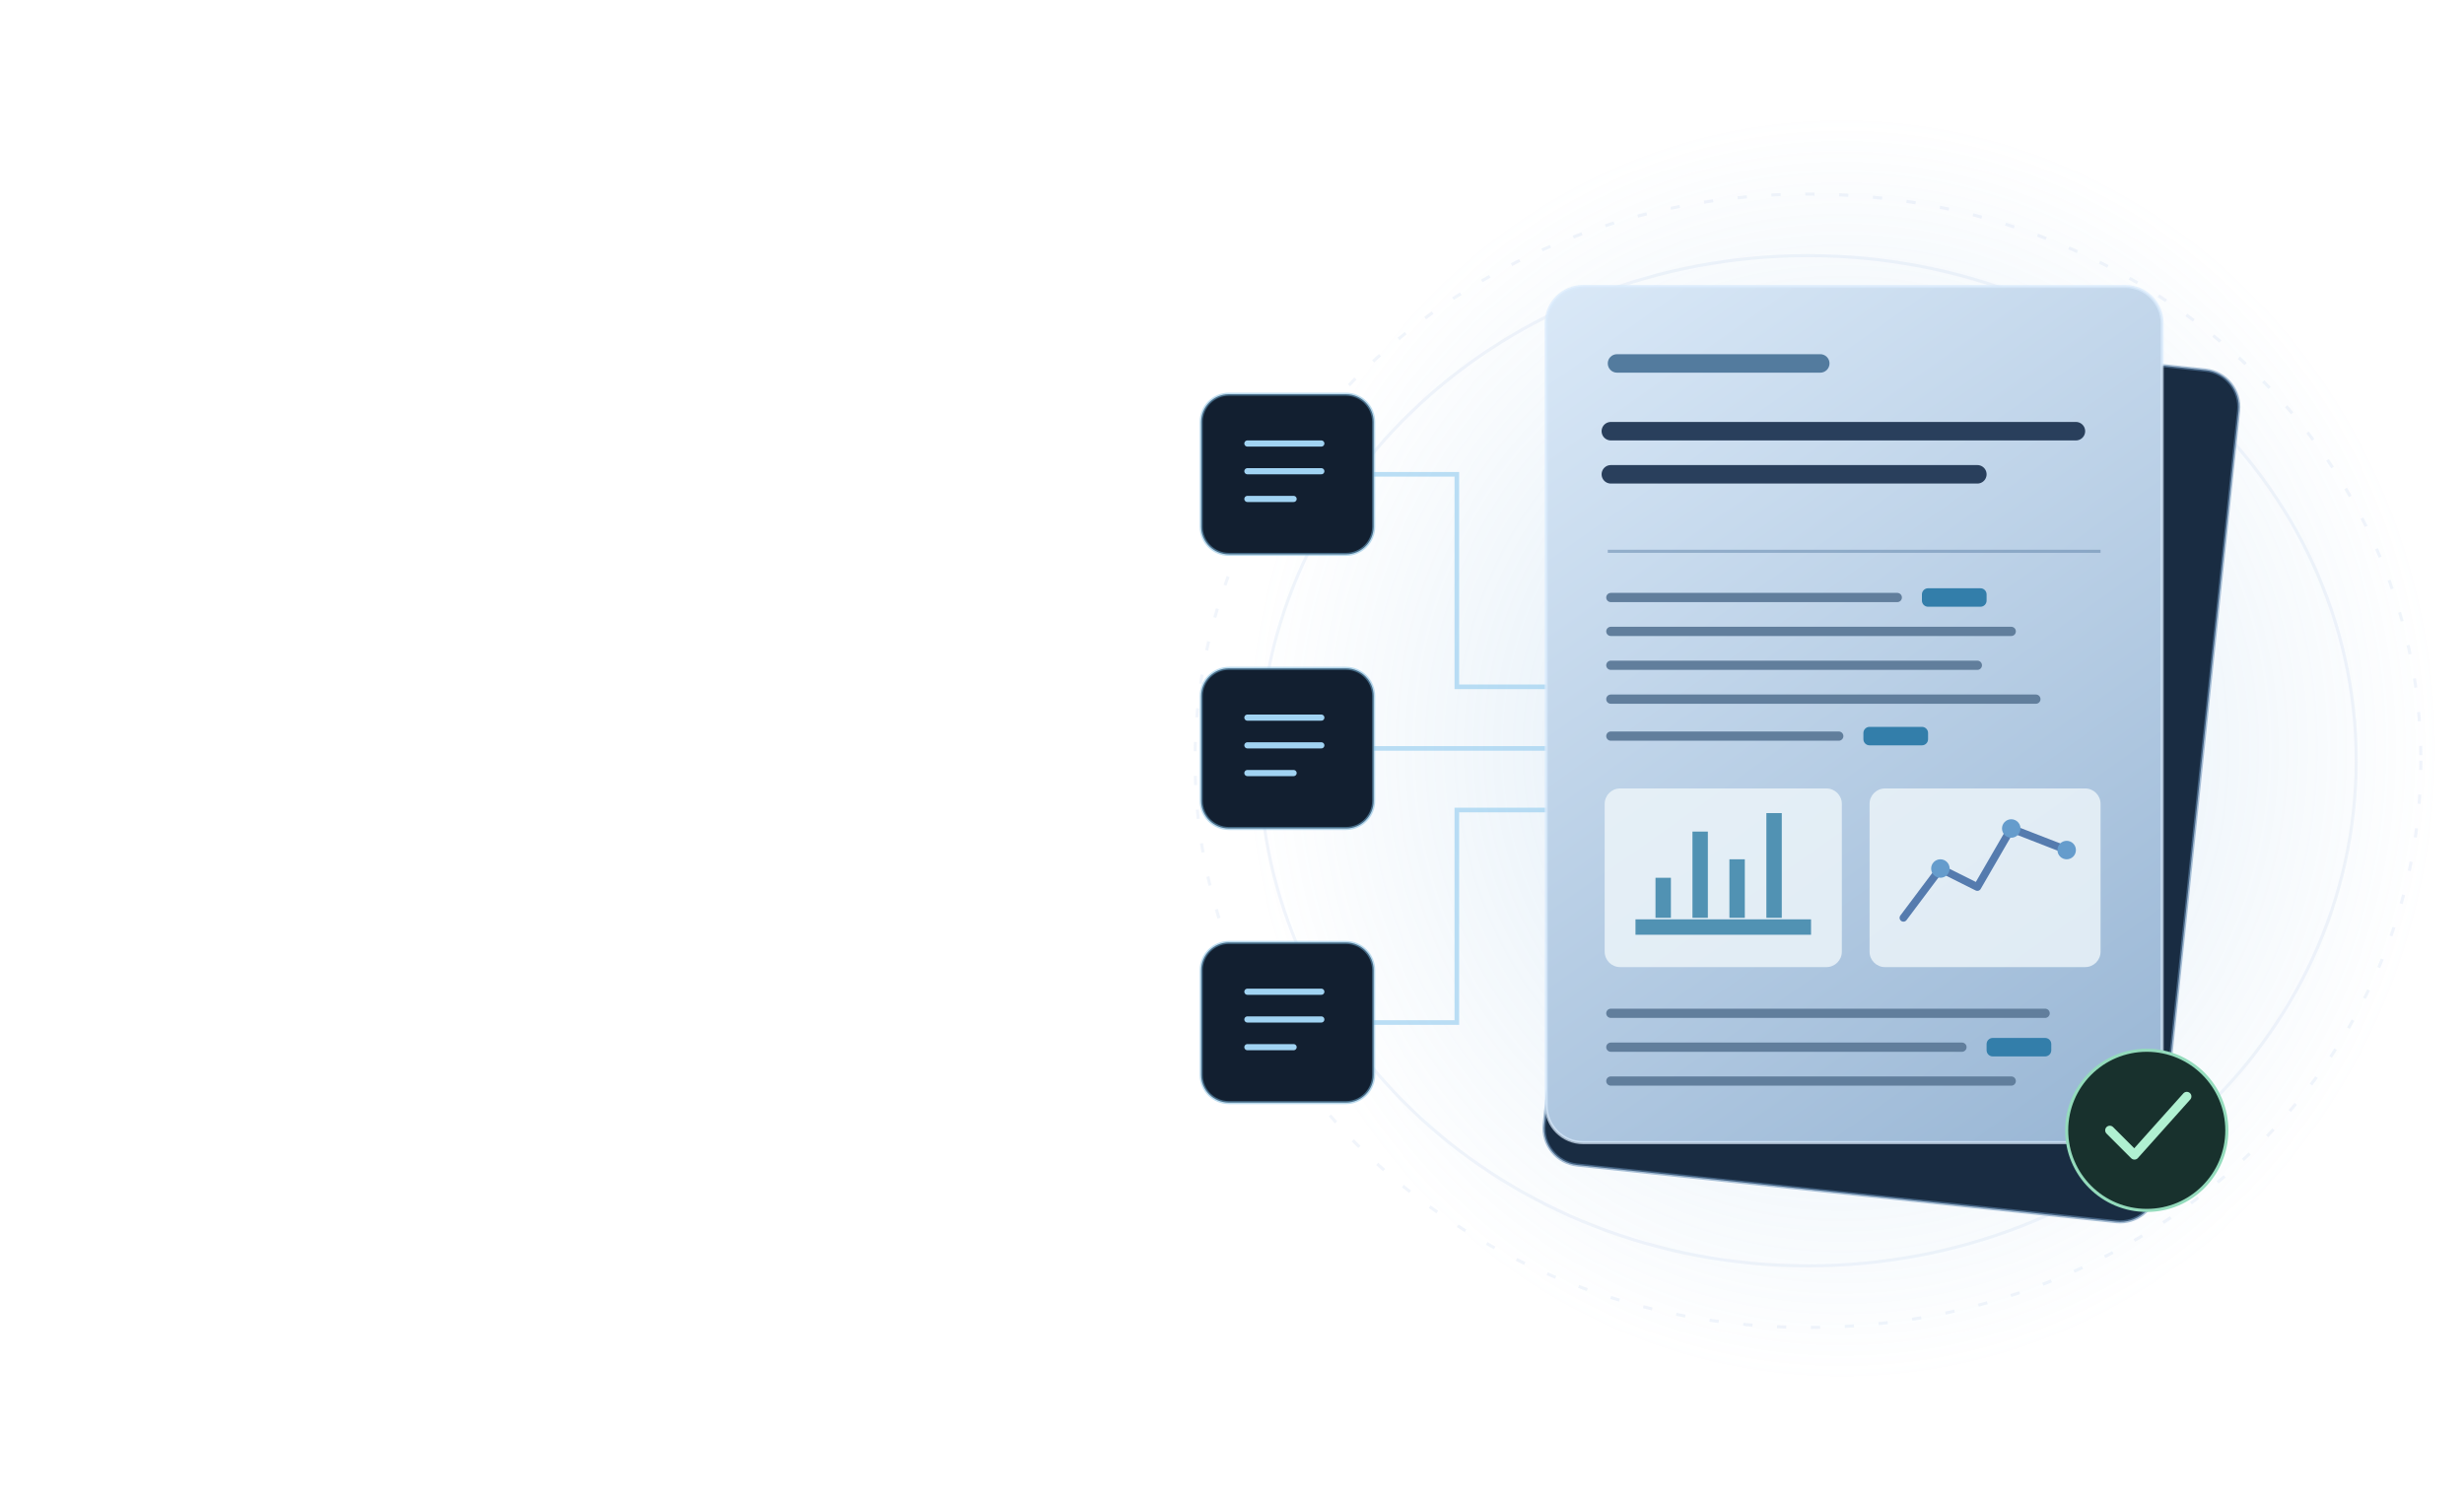
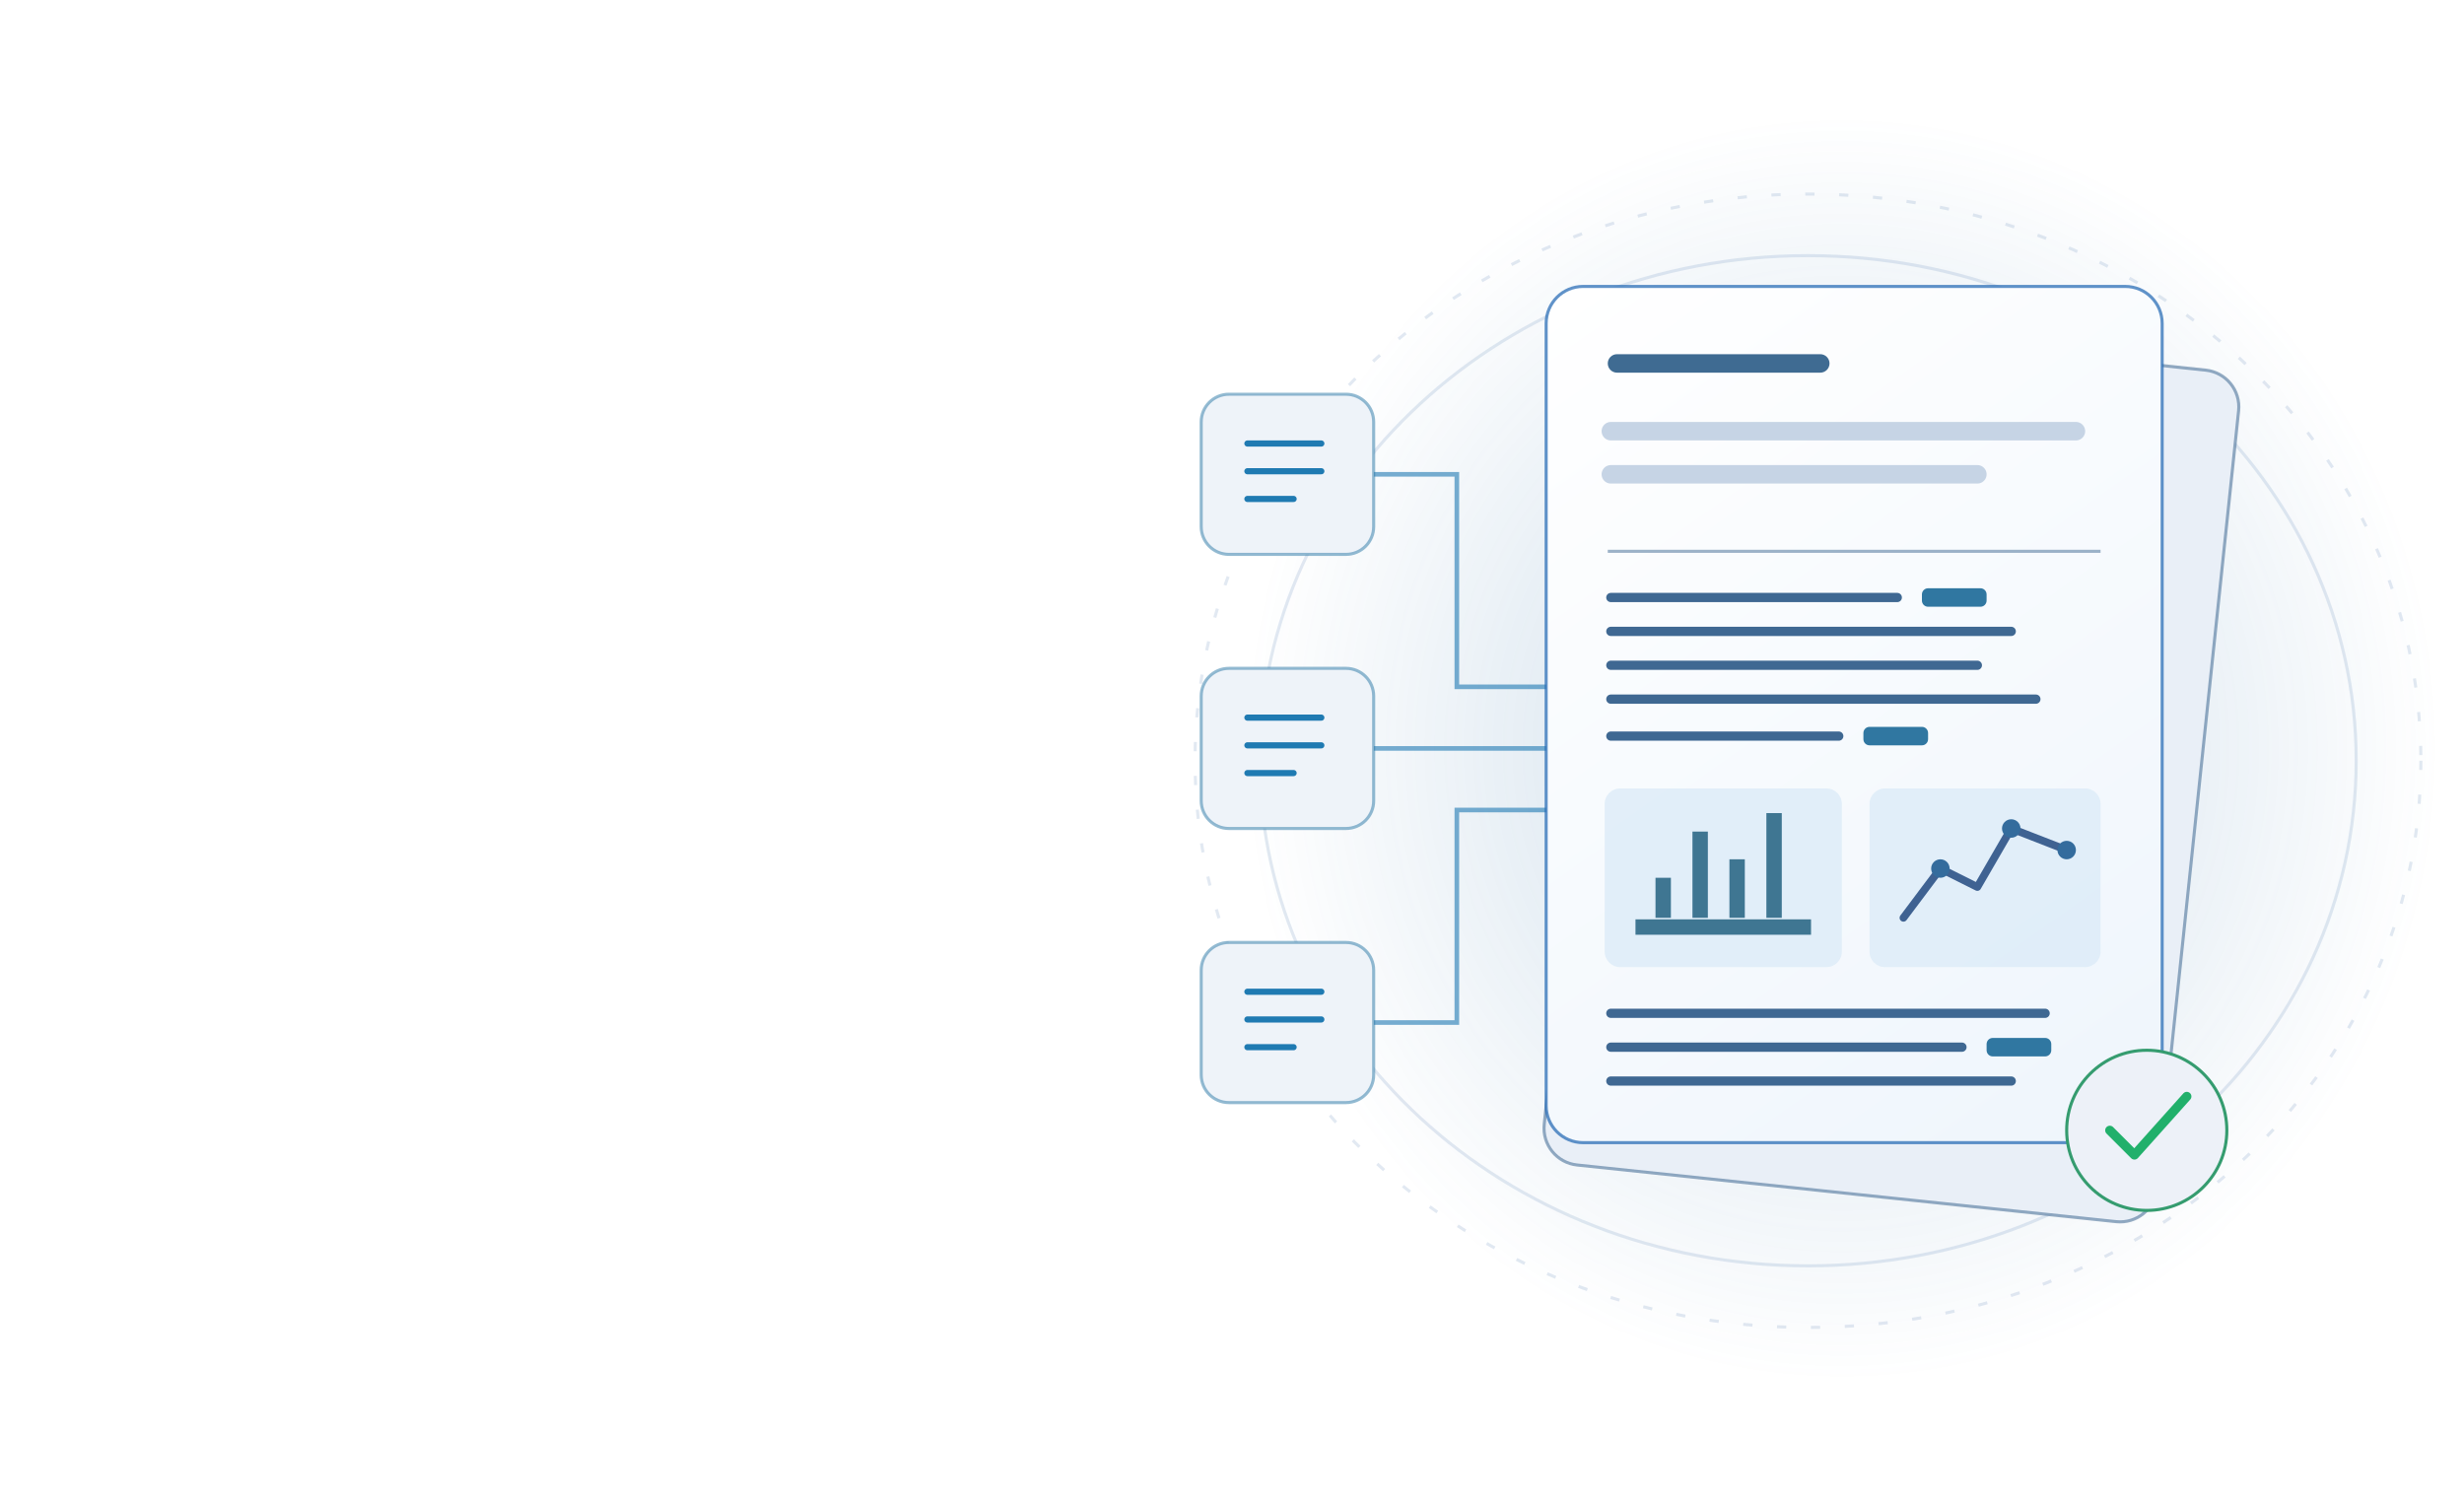
<svg xmlns="http://www.w3.org/2000/svg" viewBox="0 0 800 488" fill="none">
  <defs>
    <radialGradient id="research-halo">
-       <stop stop-color="#6faada" stop-opacity=".24" />
-       <stop offset="1" stop-color="#6faada" stop-opacity="0" />
+       <stop stop-color="#2b6fa6" stop-opacity=".24" />
+       <stop offset="1" stop-color="#2b6fa6" stop-opacity="0" />
    </radialGradient>
    <linearGradient id="research-paper" x1="509" y1="92" x2="709" y2="375" gradientUnits="userSpaceOnUse">
-       <stop stop-color="#d9e8f7" />
-       <stop offset="1" stop-color="#96b4d3" />
+       <stop stop-color="#ffffff" />
+       <stop offset="1" stop-color="#eef5fc" />
    </linearGradient>
  </defs>
  <ellipse cx="598" cy="243" rx="195" ry="205" fill="url(#research-halo)" />
-   <g stroke="#99b5e0" stroke-opacity=".14">
+   <g stroke="#315da0" stroke-opacity=".14">
    <ellipse cx="587" cy="247" rx="178" ry="164" />
    <ellipse cx="587" cy="247" rx="199" ry="184" stroke-dasharray="3 8" />
  </g>
-   <g stroke="#8fc9ee" stroke-width="1.5" stroke-opacity=".6">
+   <g stroke="#1f79b2" stroke-width="1.5" stroke-opacity=".6">
    <path d="M446 154h27v69h41M446 243h68M446 332h27v-69h41" />
    <path d="m503 236 8 7-8 7" />
  </g>
-   <g fill="#121f30" stroke="#79b7dc" stroke-opacity=".5">
+   <g fill="#eef3f9" stroke="#2b78a6" stroke-opacity=".5">
    <rect x="390" y="128" width="56" height="52" rx="9" />
    <rect x="390" y="217" width="56" height="52" rx="9" />
    <rect x="390" y="306" width="56" height="52" rx="9" />
  </g>
-   <g stroke="#a1d3f2" stroke-width="2" stroke-linecap="round">
+   <g stroke="#1f7ab2" stroke-width="2" stroke-linecap="round">
    <path d="M405 144h24m-24 9h24m-24 9h15M405 233h24m-24 9h24m-24 9h15M405 322h24m-24 9h24m-24 9h15" />
  </g>
  <g transform="rotate(6 622 241)">
-     <rect x="515" y="111" width="200" height="278" rx="12" fill="#192c42" stroke="#658cb4" stroke-opacity=".55" />
+     <rect x="515" y="111" width="200" height="278" rx="12" fill="#e9eff7" stroke="#3f6892" stroke-opacity=".55" />
  </g>
-   <rect x="502" y="93" width="200" height="278" rx="12" fill="url(#research-paper)" stroke="#dbebfc" stroke-opacity=".7" />
-   <rect x="522" y="115" width="72" height="6" rx="3" fill="#537b9e" />
-   <path d="M523 140h151M523 154h119" stroke="#293f5c" stroke-width="6" stroke-linecap="round" />
-   <path d="M522 179h160" stroke="#5c81a7" stroke-opacity=".5" />
-   <g stroke="#617e9c" stroke-width="3" stroke-linecap="round">
+   <rect x="502" y="93" width="200" height="278" rx="12" fill="url(#research-paper)" stroke="#1f66b2" stroke-opacity=".7" />
+   <rect x="522" y="115" width="72" height="6" rx="3" fill="#3f6b92" />
+   <path d="M523 140h151M523 154h119" stroke="#c6d4e5" stroke-width="6" stroke-linecap="round" />
+   <path d="M522 179h160" stroke="#3f6892" stroke-opacity=".5" />
+   <g stroke="#3f6892" stroke-width="3" stroke-linecap="round">
    <path d="M523 194h93M523 205h130M523 216h119M523 227h138M523 239h74" />
    <path d="M523 329h141M523 340h114M523 351h130" />
  </g>
-   <g fill="#337eaa">
+   <g fill="#3077a1">
    <rect x="624" y="191" width="21" height="6" rx="2" />
    <rect x="605" y="236" width="21" height="6" rx="2" />
    <rect x="645" y="337" width="21" height="6" rx="2" />
  </g>
-   <rect x="521" y="256" width="77" height="58" rx="5" fill="#eef6fa" fill-opacity=".8" />
-   <rect x="607" y="256" width="75" height="58" rx="5" fill="#eef6fa" fill-opacity=".8" />
-   <path d="M531 301h57m-48-3v-13m12 13v-28m12 28v-19m12 19v-34" stroke="#5192b3" stroke-width="5" />
-   <path d="m618 298 12-16 12 6 11-19 18 7" stroke="#557bae" stroke-width="2.5" stroke-linecap="round" stroke-linejoin="round" />
-   <g fill="#659ccc">
+   <rect x="521" y="256" width="77" height="58" rx="5" fill="#dcebf7" fill-opacity=".8" />
+   <rect x="607" y="256" width="75" height="58" rx="5" fill="#dcebf7" fill-opacity=".8" />
+   <path d="M531 301h57m-48-3v-13m12 13v-28m12 28v-19m12 19v-34" stroke="#3f7692" stroke-width="5" />
+   <path d="m618 298 12-16 12 6 11-19 18 7" stroke="#3f6292" stroke-width="2.5" stroke-linecap="round" stroke-linejoin="round" />
+   <g fill="#346c9d">
    <circle cx="630" cy="282" r="3" />
    <circle cx="653" cy="269" r="3" />
    <circle cx="671" cy="276" r="3" />
  </g>
-   <circle cx="697" cy="367" r="26" fill="#18312d" stroke="#94dbbc" />
-   <path d="m685 367 8 8 17-19" stroke="#b0f0d1" stroke-width="3" stroke-linecap="round" stroke-linejoin="round" />
+   <circle cx="697" cy="367" r="26" fill="#edf1f8" stroke="#359c6f" />
+   <path d="m685 367 8 8 17-19" stroke="#21b06b" stroke-width="3" stroke-linecap="round" stroke-linejoin="round" />
</svg>
